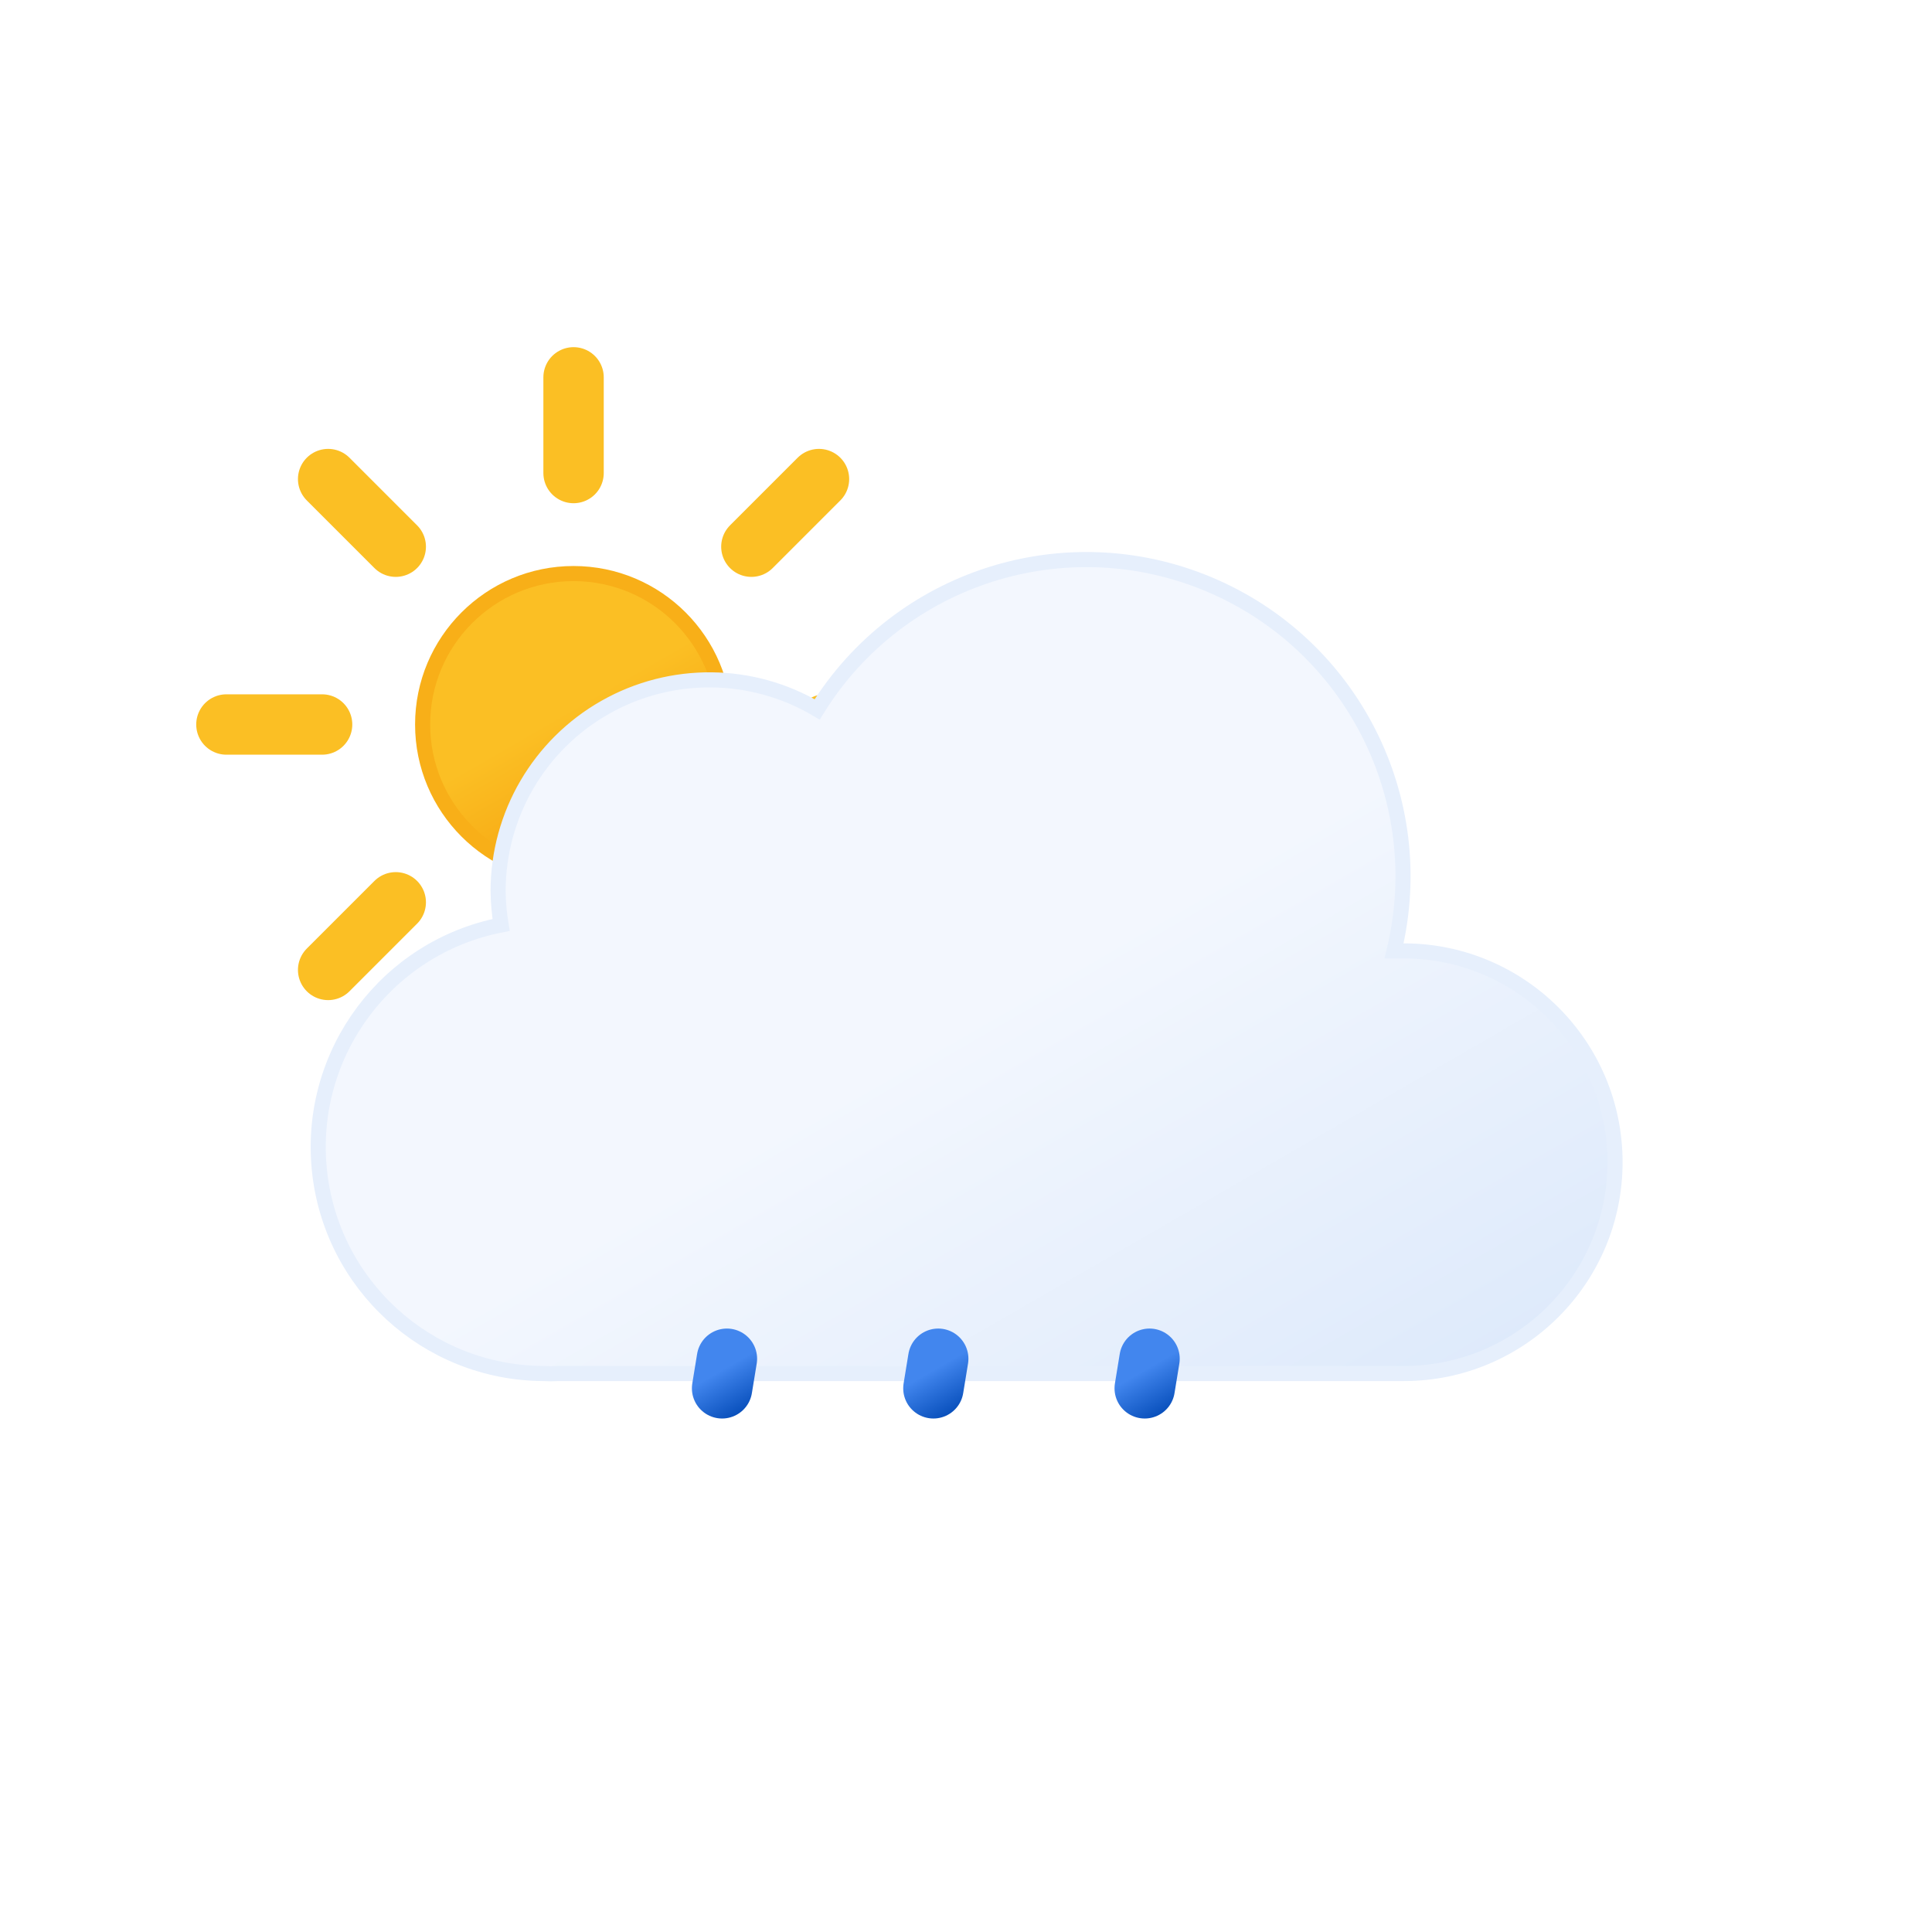
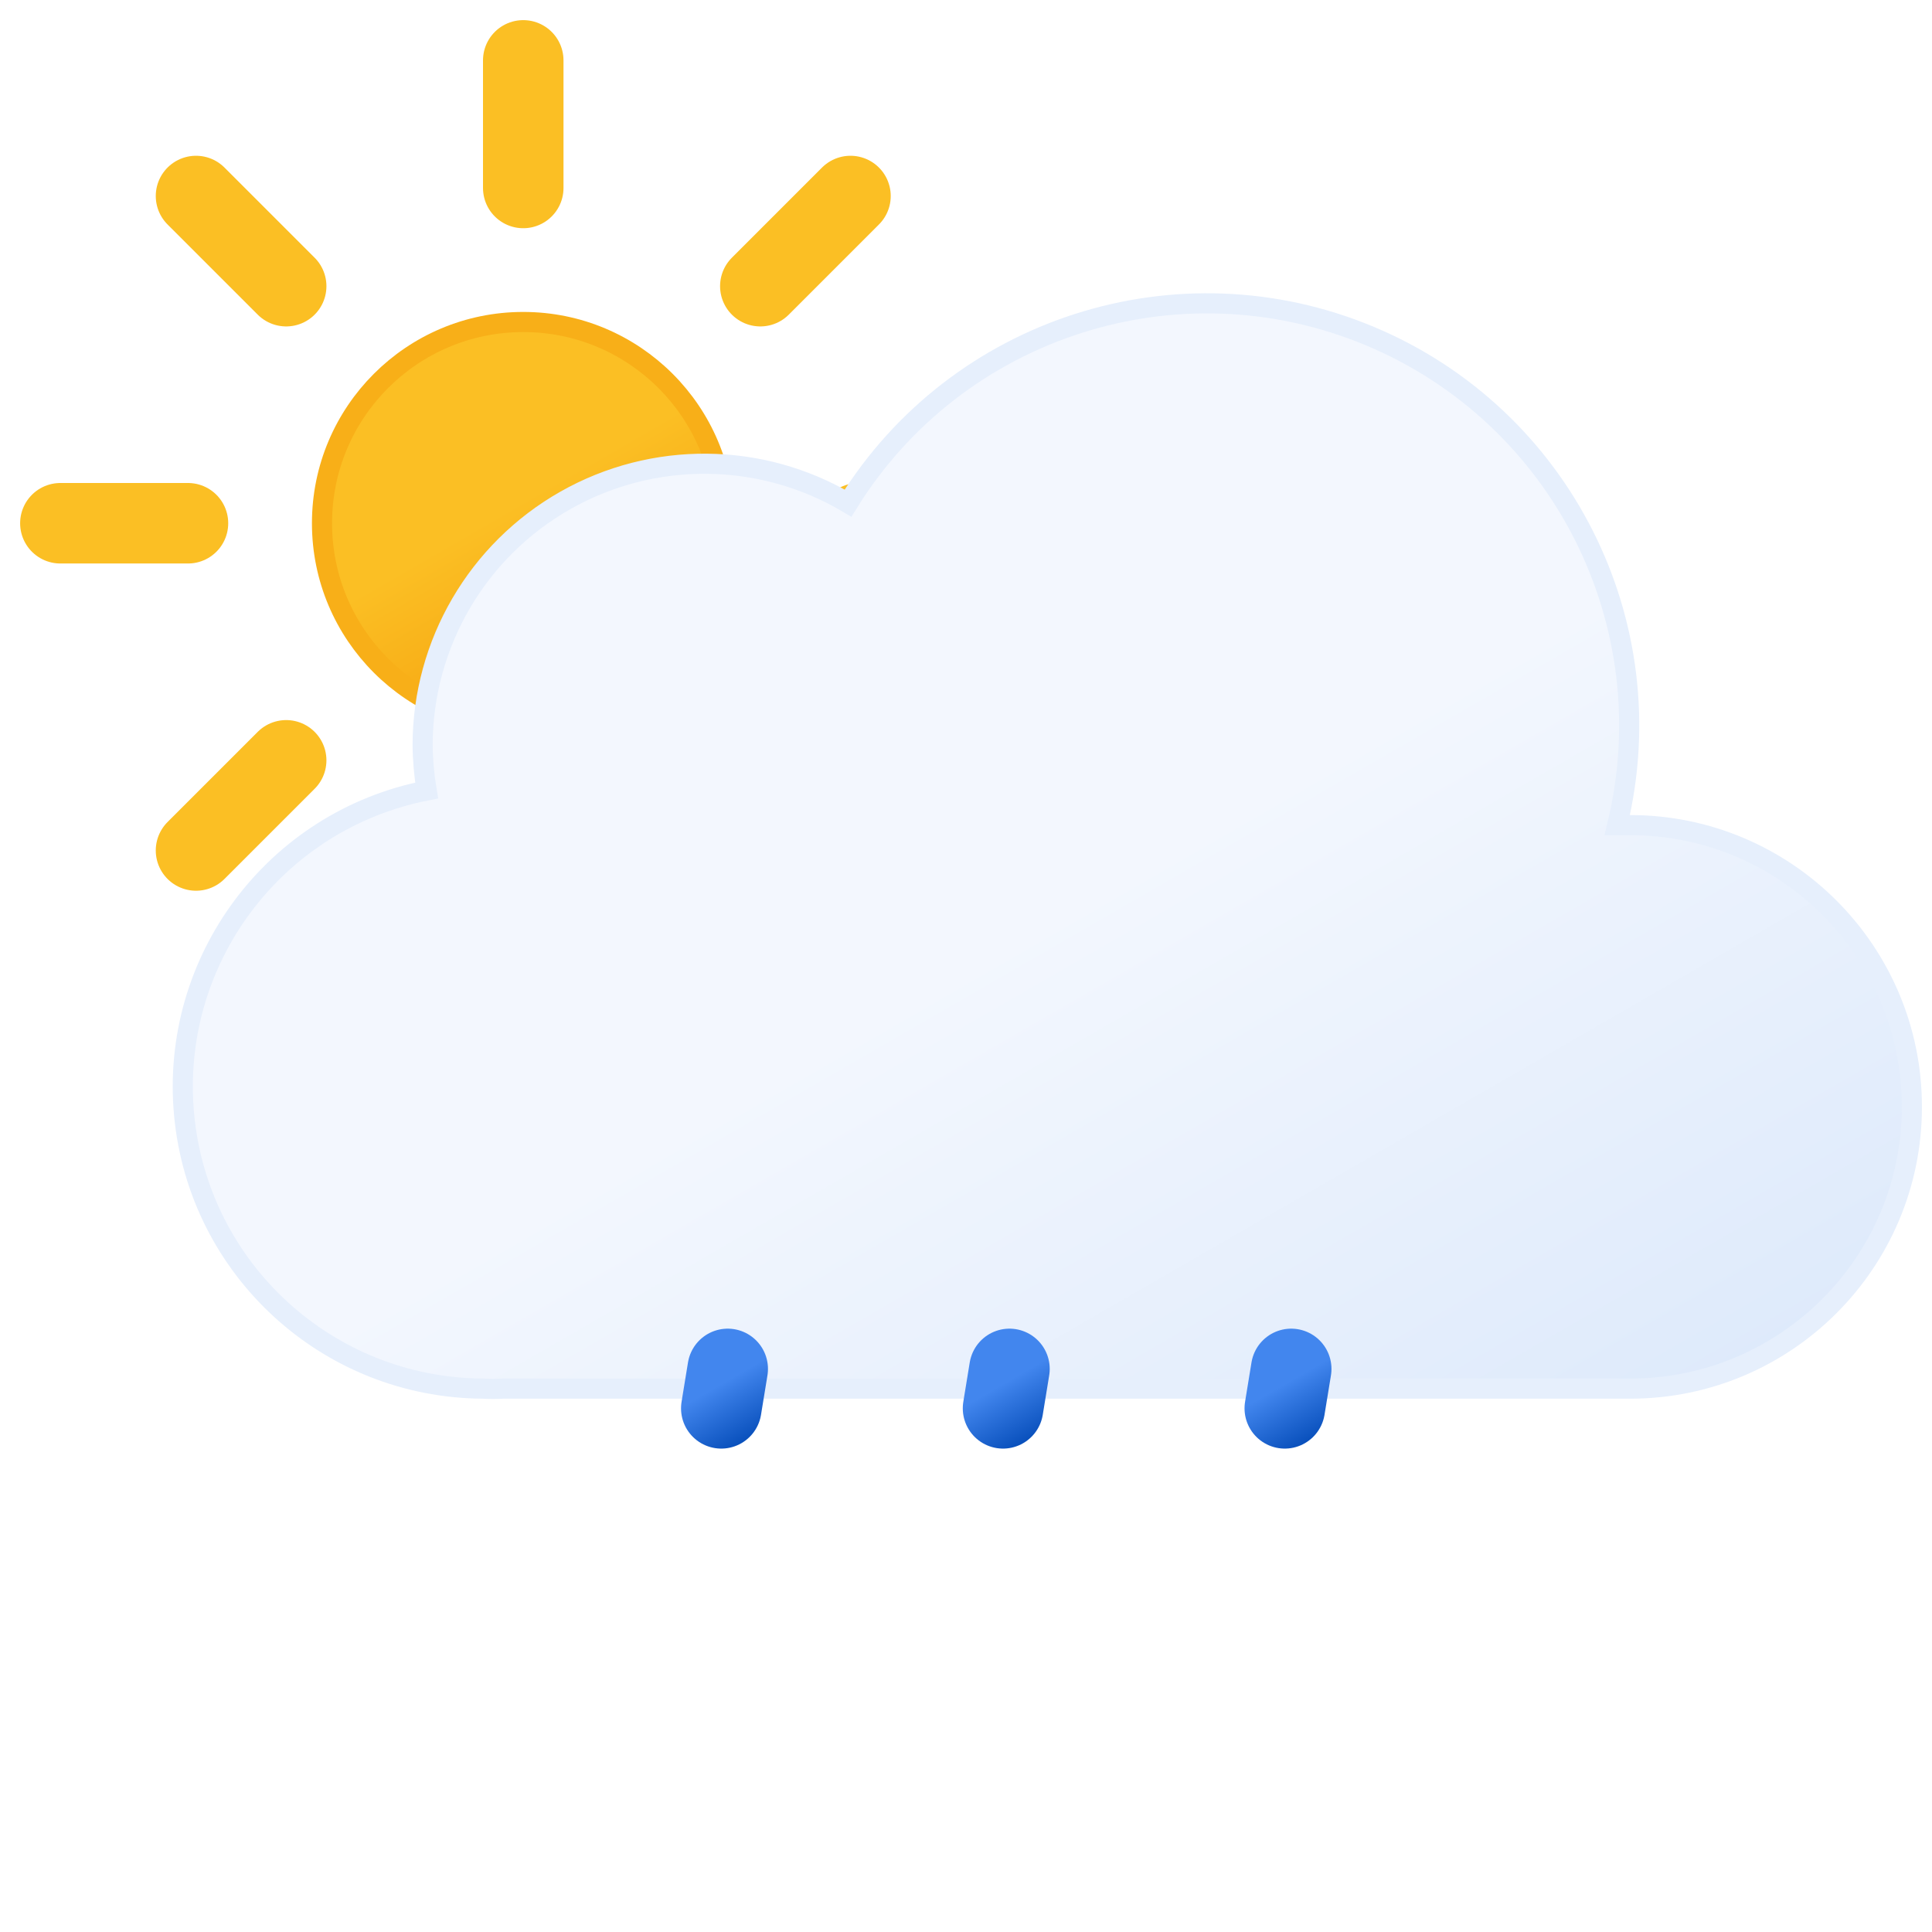
- <svg xmlns="http://www.w3.org/2000/svg" xmlns:xlink="http://www.w3.org/1999/xlink" viewBox="0 0 64 64">
+ <svg xmlns="http://www.w3.org/2000/svg" xmlns:xlink="http://www.w3.org/1999/xlink" viewBox="6 11 48 48">
  <defs>
    <linearGradient id="a" x1="16.5" y1="19.67" x2="21.5" y2="28.33" gradientUnits="userSpaceOnUse">
      <stop offset="0" stop-color="#fbbf24" />
      <stop offset="0.45" stop-color="#fbbf24" />
      <stop offset="1" stop-color="#f59e0b" />
    </linearGradient>
    <linearGradient id="b" x1="22.56" y1="21.96" x2="39.2" y2="50.8" gradientUnits="userSpaceOnUse">
      <stop offset="0" stop-color="#f3f7fe" />
      <stop offset="0.45" stop-color="#f3f7fe" />
      <stop offset="1" stop-color="#deeafb" />
    </linearGradient>
    <linearGradient id="c" x1="23.31" y1="44.3" x2="24.69" y2="46.7" gradientUnits="userSpaceOnUse">
      <stop offset="0" stop-color="#4286ee" />
      <stop offset="0.45" stop-color="#4286ee" />
      <stop offset="1" stop-color="#0950bc" />
    </linearGradient>
    <linearGradient id="d" x1="30.31" y1="44.3" x2="31.69" y2="46.7" xlink:href="#c" />
    <linearGradient id="e" x1="37.31" y1="44.3" x2="38.69" y2="46.7" xlink:href="#c" />
  </defs>
  <circle cx="19" cy="24" r="5" stroke="#f8af18" stroke-miterlimit="10" stroke-width="0.5" fill="url(#a)" />
  <path d="M19,15.67V12.5m0,23V32.33m5.89-14.22,2.24-2.24M10.87,32.13l2.24-2.24m0-11.78-2.24-2.24M27.13,32.13l-2.24-2.24M7.5,24h3.17M30.5,24H27.33" fill="none" stroke="#fbbf24" stroke-linecap="round" stroke-miterlimit="10" stroke-width="2">
    <animateTransform attributeName="transform" type="rotate" values="0 19 24; 360 19 24" dur="45s" repeatCount="indefinite" />
  </path>
  <path d="M46.5,31.5l-.32,0a10.49,10.49,0,0,0-19.11-8,7,7,0,0,0-10.57,6,7.21,7.21,0,0,0,.1,1.14A7.5,7.5,0,0,0,18,45.5a4.19,4.19,0,0,0,.5,0v0h28a7,7,0,0,0,0-14Z" stroke="#e6effc" stroke-miterlimit="10" stroke-width="0.5" fill="url(#b)" />
  <line x1="24.08" y1="45.01" x2="23.92" y2="45.99" fill="none" stroke-linecap="round" stroke-miterlimit="10" stroke-width="2" stroke="url(#c)">
    <animateTransform attributeName="transform" type="translate" values="1 -5; -2 10" dur="1.5s" repeatCount="indefinite" />
    <animate attributeName="opacity" values="0;1;1;0" dur="1.5s" repeatCount="indefinite" />
  </line>
  <line x1="31.08" y1="45.01" x2="30.92" y2="45.99" fill="none" stroke-linecap="round" stroke-miterlimit="10" stroke-width="2" stroke="url(#d)">
    <animateTransform attributeName="transform" type="translate" begin="-0.5s" values="1 -5; -2 10" dur="1.5s" repeatCount="indefinite" />
    <animate attributeName="opacity" begin="-0.5s" values="0;1;1;0" dur="1.5s" repeatCount="indefinite" />
  </line>
  <line x1="38.08" y1="45.01" x2="37.92" y2="45.99" fill="none" stroke-linecap="round" stroke-miterlimit="10" stroke-width="2" stroke="url(#e)">
    <animateTransform attributeName="transform" type="translate" begin="-1s" values="1 -5; -2 10" dur="1.5s" repeatCount="indefinite" />
    <animate attributeName="opacity" begin="-1s" values="0;1;1;0" dur="1.5s" repeatCount="indefinite" />
  </line>
</svg>
